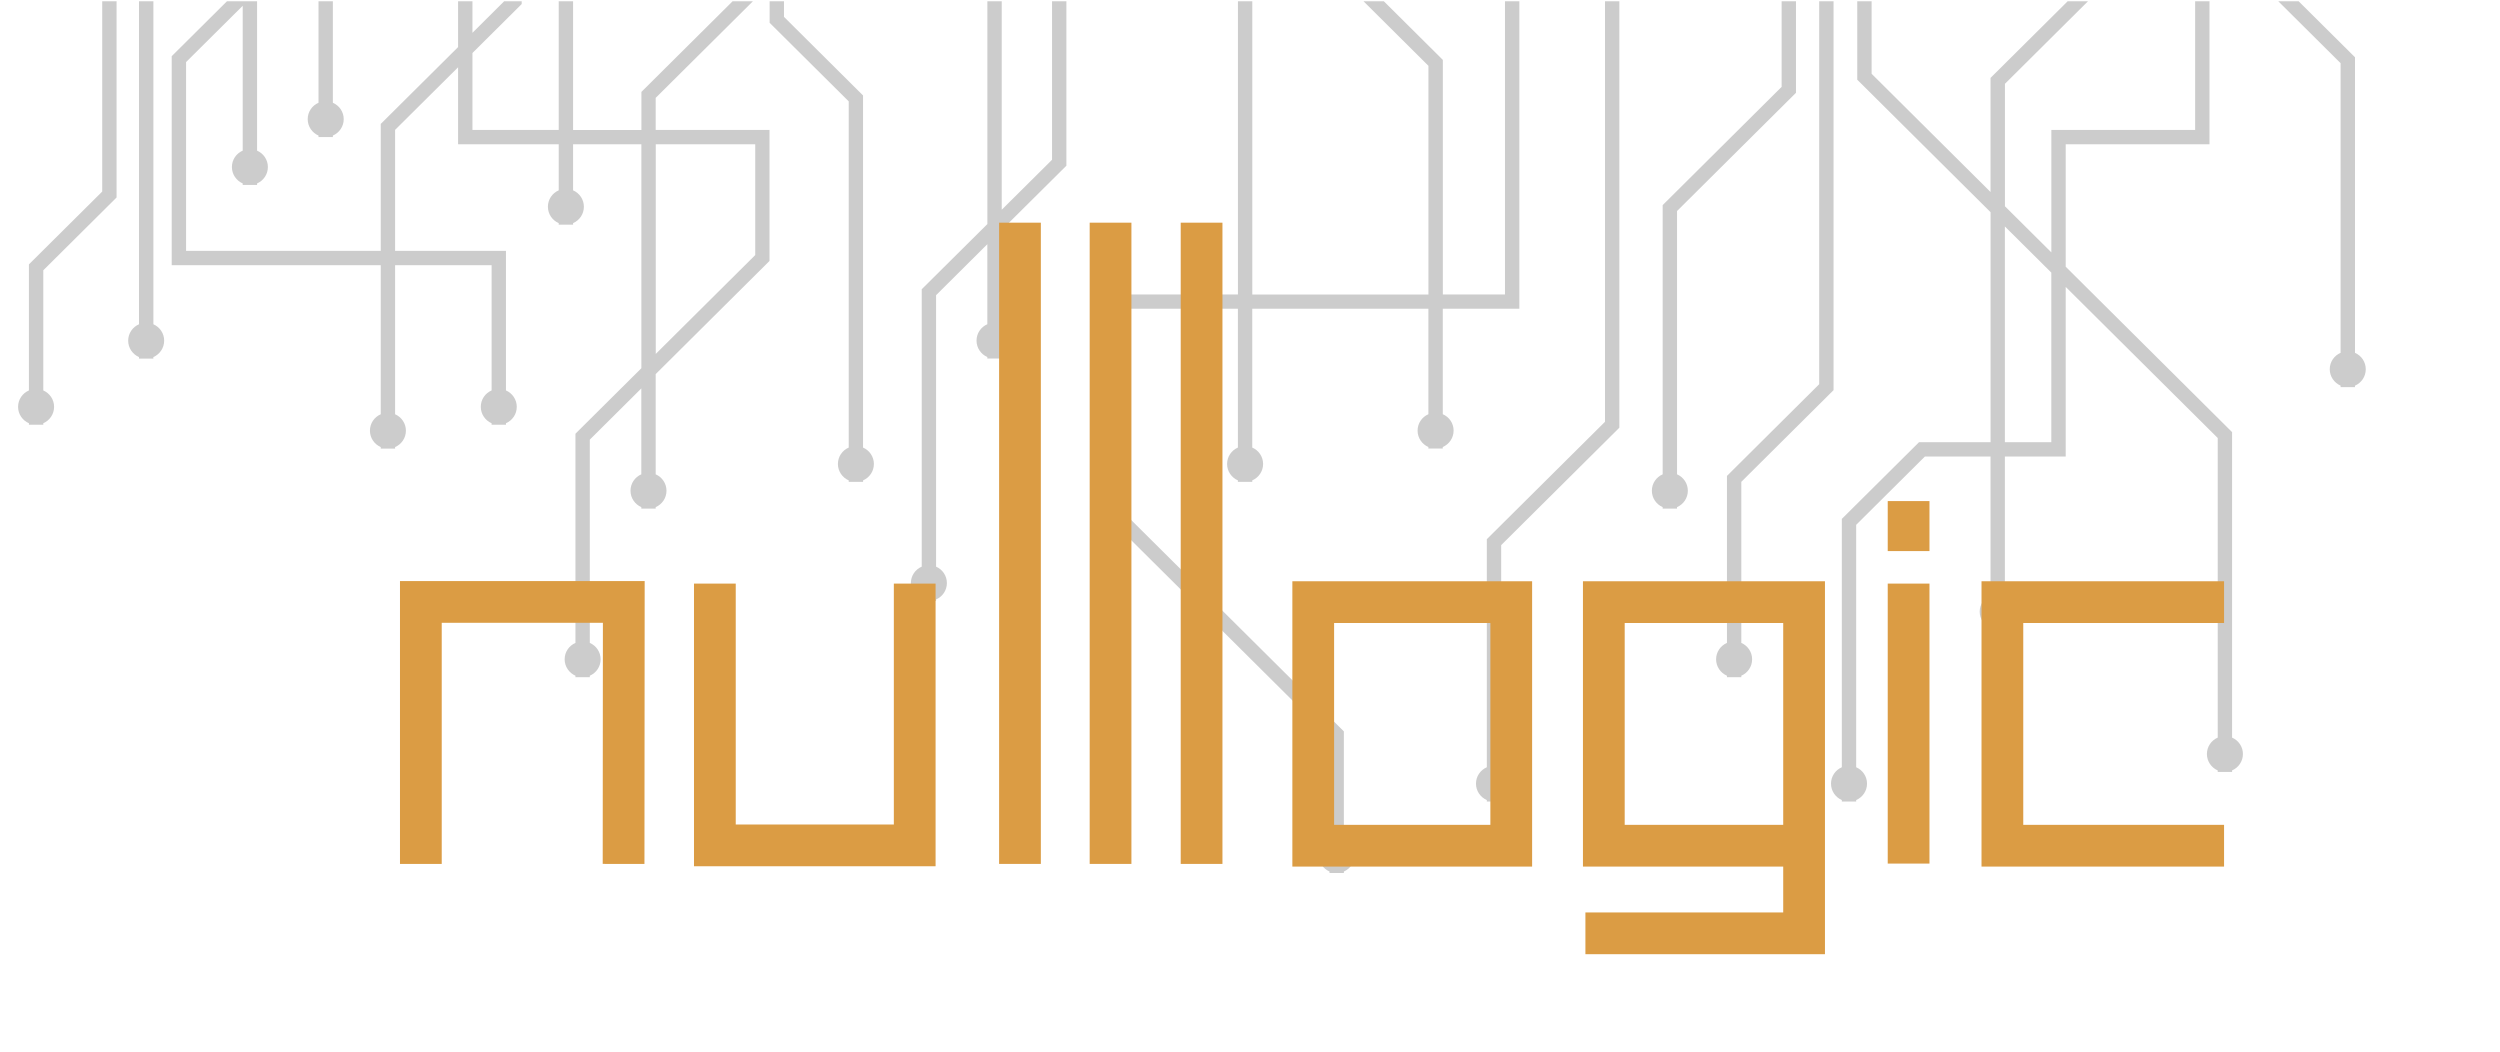
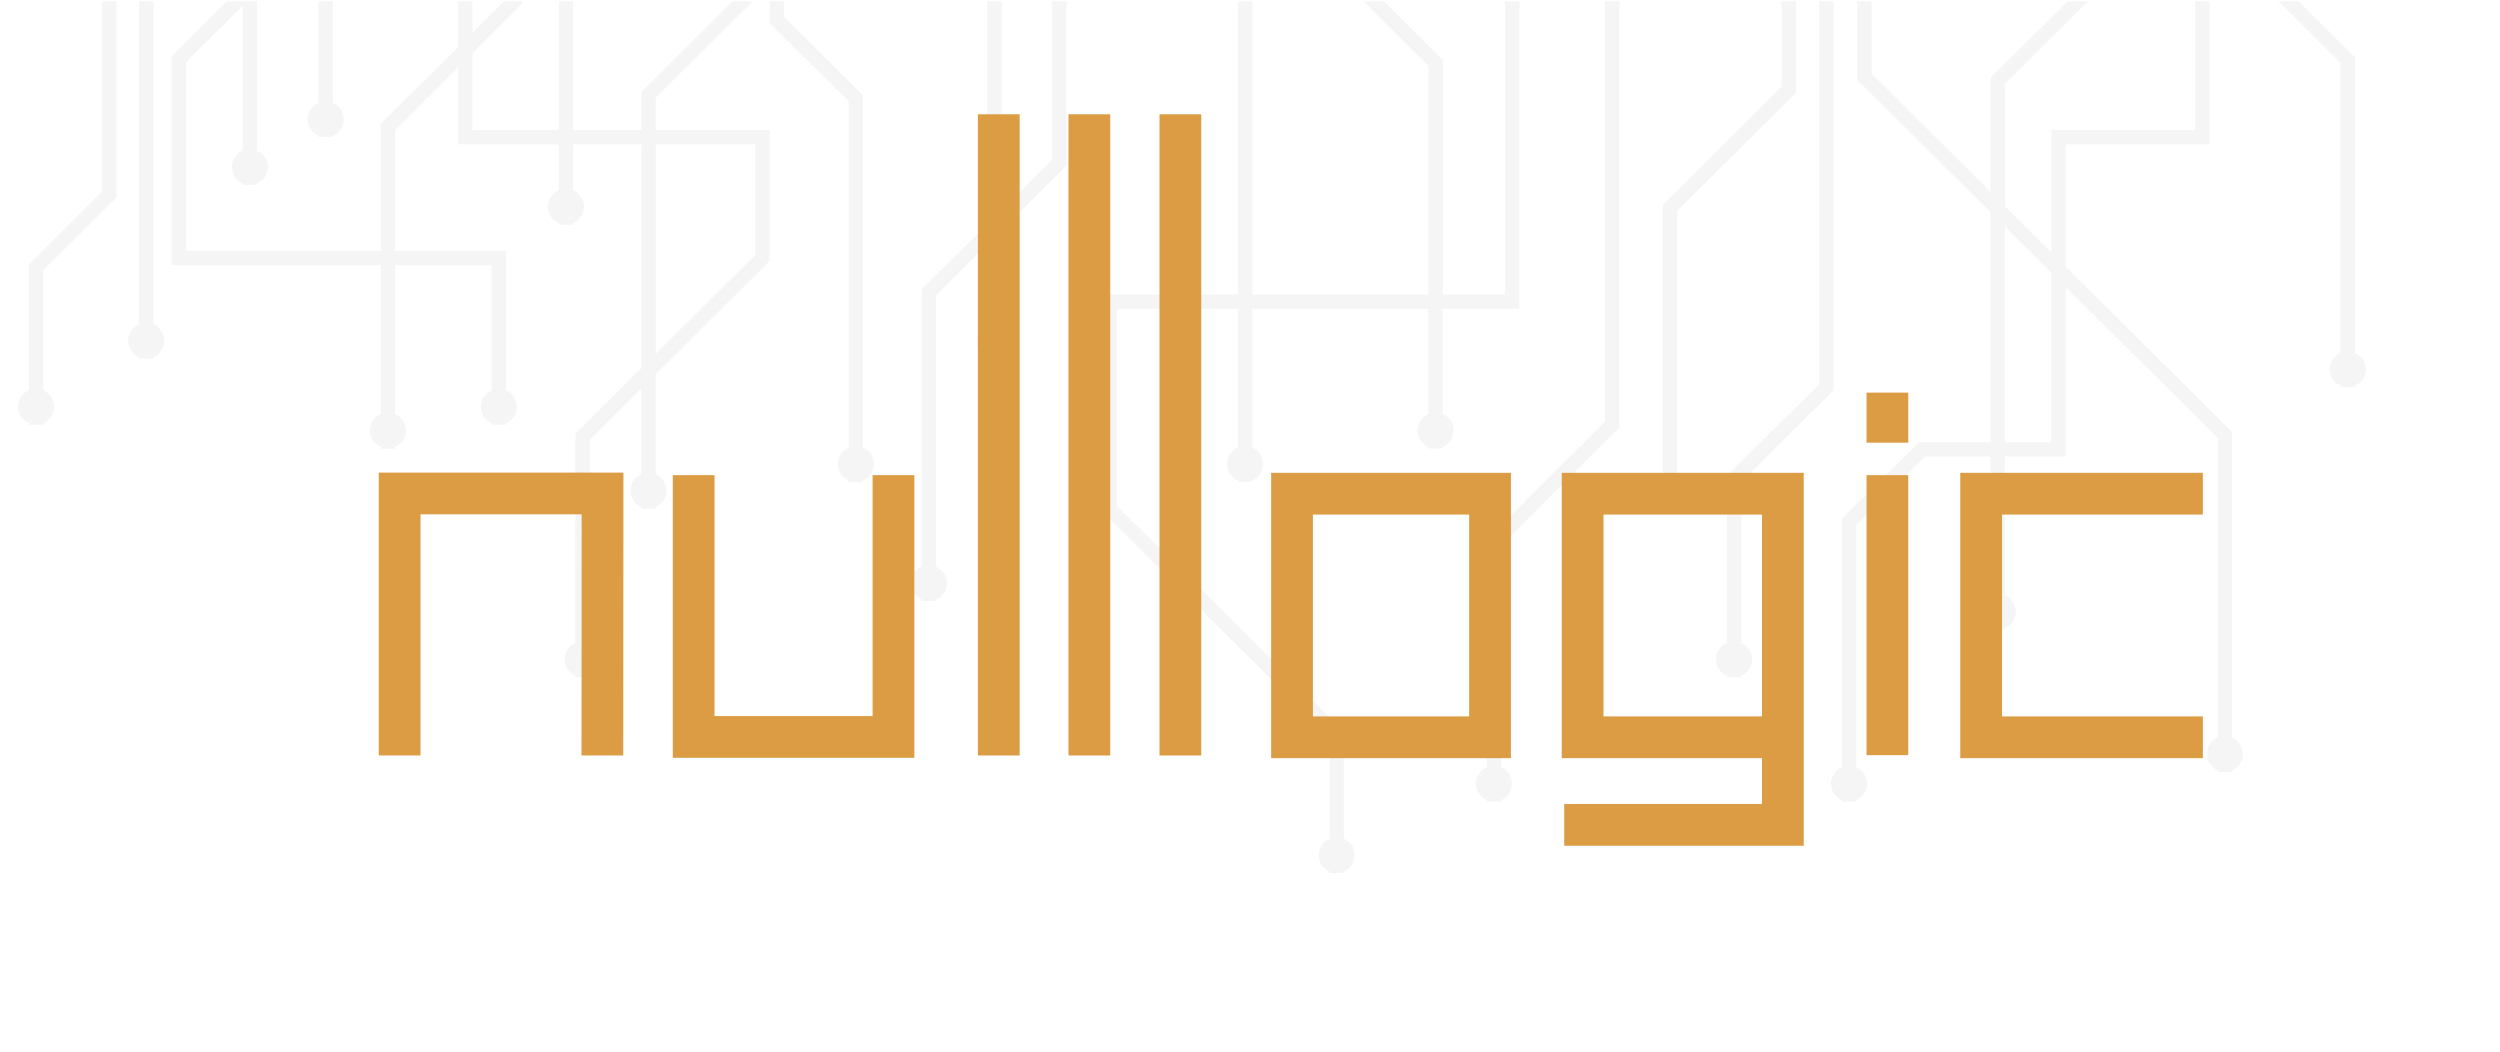
<svg xmlns="http://www.w3.org/2000/svg" version="1.1" id="Layer_1" x="0px" y="0px" viewBox="0 0 598.96 252.04" style="enable-background:new 0 0 598.96 252.04;" xml:space="preserve">
  <style type="text/css">
- 	.st0{fill:#CCCCCC;}
- 	.st1{fill:none;stroke:#DB9C44;stroke-width:10;stroke-miterlimit:10;}
+ 	.st0{opacity:0.2;}
+ 	.st1{fill:#CCCCCC;}
+ 	.st2{fill:none;stroke:#DB9C44;stroke-width:10;stroke-miterlimit:10;}
</style>
-   <g>
+   <g class="st0">
    <g>
-       <path class="st0" d="M417.19,154.03v-38.59l22.1-21.97V0.3h-3.44v91.75l-22.1,21.97v40.01c-1.53,0.66-2.6,2.17-2.6,3.93    s1.07,3.27,2.6,3.93v0.36h1.72l0,0l0,0h1.72v-0.36c1.53-0.66,2.59-2.17,2.59-3.93S418.72,154.69,417.19,154.03z" />
-       <path class="st0" d="M564.22,84.54V13.72L550.71,0.3h-4.87l14.93,14.84v69.39c-1.53,0.66-2.6,2.17-2.6,3.93s1.07,3.27,2.6,3.93    v0.36h3.44V92.4c1.53-0.66,2.59-2.17,2.59-3.93S565.75,85.2,564.22,84.54z" />
-       <path class="st0" d="M534.77,176.72v-73.19L494.91,63.9V34.56h34.45V0.3h-3.44v30.83h-34.45v29.34l-11.12-11.05V20.08l19.9-19.78    h-4.87L476.9,18.66V46l-28.49-28.32V0.3h-3.44v18.8l31.94,31.74v55.11h-17.15l-18.49,18.37v59.5c-1.53,0.66-2.59,2.17-2.59,3.93    s1.07,3.27,2.59,3.93v0.36h1.72l0,0l0,0h1.72v-0.36c1.53-0.66,2.6-2.17,2.6-3.93s-1.07-3.27-2.6-3.93v-58.08l16.47-16.37h15.72    v33.24c-1.53,0.66-2.6,2.17-2.6,3.93s1.07,3.27,2.6,3.93v0.36h1.72l0,0l0,0h1.72v-0.36c1.53-0.66,2.59-2.17,2.59-3.93    s-1.07-3.27-2.59-3.93v-33.24h14.57V68.74l36.42,36.2v71.78c-1.53,0.66-2.59,2.17-2.59,3.93s1.07,3.27,2.59,3.93v0.36h1.72l0,0    l0,0h1.72v-0.36c1.53-0.66,2.6-2.17,2.6-3.93C537.37,178.89,536.3,177.38,534.77,176.72z M491.46,105.95h-11.12V54.26l11.12,11.05    V105.95z" />
-       <path class="st0" d="M401.79,113.64V50.56l28.5-28.33V0.3h-3.44v20.51l-28.5,28.33v64.5c-1.53,0.66-2.59,2.17-2.59,3.93    s1.07,3.27,2.59,3.93v0.36h1.72l0,0l0,0h1.72v-0.36c1.53-0.66,2.59-2.17,2.59-3.93S403.32,114.3,401.79,113.64z" />
-       <path class="st0" d="M387.97,102.47V0.3h-3.44v100.75l-28.31,28.13v54.64c-1.53,0.66-2.6,2.17-2.6,3.93s1.07,3.27,2.6,3.93v0.36    h1.72l0,0l0,0h1.72v-0.36c1.53-0.66,2.59-2.17,2.59-3.93s-1.07-3.27-2.59-3.93V130.6L387.97,102.47z" />
-       <path class="st0" d="M345.67,99.24V73.97h18.34V0.3h-3.44v70.25h-14.89v-56.2L331.54,0.3h-4.87l15.56,15.47v54.79h-42.2V0.3h-3.44    v70.25h-32.47v52.02l54.41,54.08v24.29c-1.53,0.66-2.59,2.17-2.59,3.93s1.07,3.27,2.59,3.93v0.36h3.44v-0.36    c1.53-0.66,2.59-2.17,2.59-3.93s-1.07-3.27-2.59-3.93v-25.71l-54.41-54.08V73.97h29.02v33.26c-1.53,0.66-2.59,2.17-2.59,3.93    s1.07,3.27,2.59,3.93v0.36h1.72l0,0l0,0h1.72v-0.36c1.53-0.66,2.6-2.17,2.6-3.93s-1.07-3.27-2.6-3.93V73.97h42.2v25.27    c-1.53,0.66-2.59,2.17-2.59,3.93s1.07,3.27,2.59,3.93v0.36h1.72l0,0l0,0h1.72v-0.36c1.53-0.66,2.6-2.17,2.6-3.93    C348.27,101.41,347.2,99.9,345.67,99.24z" />
-       <path class="st0" d="M76.31,0.3v24.32c-1.53,0.66-2.59,2.17-2.59,3.93s1.07,3.27,2.59,3.93v0.36h1.72l0,0l0,0h1.72v-0.36    c1.53-0.66,2.6-2.17,2.6-3.93s-1.07-3.27-2.6-3.93V0.3H76.31z" />
-       <path class="st0" d="M206.77,107.23V22.87L187.83,4.04V0.3h-3.44v5.16l18.95,18.83v82.94c-1.53,0.66-2.59,2.17-2.59,3.93    s1.07,3.27,2.59,3.93v0.36h1.72l0,0l0,0h1.72v-0.36c1.53-0.66,2.59-2.17,2.59-3.93S208.3,107.89,206.77,107.23z" />
-       <path class="st0" d="M157.11,23.43L180.39,0.3h-4.87l-21.85,21.72v9.12H137.3V0.3h-3.44v30.83h-20.67V12.7l11.8-11.73V0.3h-4.2    l-7.6,7.56V0.3h-3.44v10.98L91.22,29.69V60.1H44.58V14.87L58.15,1.39v34.7c-1.53,0.66-2.59,2.17-2.59,3.93s1.07,3.27,2.59,3.93    v0.36h1.72l0,0l0,0h1.72v-0.36c1.53-0.66,2.59-2.17,2.59-3.93s-1.07-3.27-2.59-3.93V0.3h-7.21L41.14,13.46v50.07h50.08v35.72    c-1.53,0.66-2.59,2.17-2.59,3.93s1.07,3.27,2.59,3.93v0.36h1.72l0,0l0,0h1.72v-0.36c1.53-0.66,2.59-2.17,2.59-3.93    s-1.07-3.27-2.59-3.93V63.53h23.12v30.01c-1.53,0.66-2.59,2.17-2.59,3.93s1.07,3.27,2.59,3.93v0.36h1.72l0,0l0,0h1.72v-0.36    c1.53-0.66,2.59-2.17,2.59-3.93s-1.07-3.27-2.59-3.93V60.1H94.66V31.11l15.09-14.99v18.44h24.11V45.6    c-1.53,0.66-2.59,2.17-2.59,3.93c0,1.76,1.07,3.27,2.59,3.93v0.36h1.72l0,0l0,0h1.72v-0.36c1.53-0.66,2.59-2.17,2.59-3.93    c0-1.76-1.07-3.27-2.59-3.93V34.56h16.36v53.66l-15.79,15.69v50.12c-1.53,0.66-2.59,2.17-2.59,3.93s1.07,3.27,2.59,3.93v0.36h1.72    l0,0l0,0h1.72v-0.36c1.53-0.66,2.59-2.17,2.59-3.93s-1.07-3.27-2.59-3.93v-48.7l12.34-12.27v20.58c-1.53,0.66-2.59,2.17-2.59,3.93    s1.07,3.27,2.59,3.93v0.36h1.72l0,0l0,0h1.72v-0.36c1.53-0.66,2.59-2.17,2.59-3.93s-1.07-3.27-2.59-3.93V89.63l27.27-27.11V31.13    h-27.27v-7.7H157.11z M180.94,34.56v26.55l-23.83,23.68V34.56H180.94z" />
-       <path class="st0" d="M27.93,47.31V0.3h-3.44v45.59L6.93,63.34v30.2c-1.53,0.66-2.6,2.17-2.6,3.93s1.07,3.27,2.6,3.93v0.36h1.72    l0,0l0,0h1.72v-0.36c1.53-0.66,2.59-2.17,2.59-3.93s-1.07-3.27-2.59-3.93V64.76L27.93,47.31z" />
-       <path class="st0" d="M36.75,77.69V0.3H33.3v77.39c-1.53,0.66-2.59,2.17-2.59,3.93s1.07,3.27,2.59,3.93v0.36h3.44v-0.36    c1.53-0.66,2.59-2.17,2.59-3.93C39.34,79.86,38.27,78.35,36.75,77.69z" />
-       <path class="st0" d="M255.49,39.7V0.3h-3.44v37.98L240,50.25V0.3h-3.44v53.38L220.83,69.3v66.46c-1.53,0.66-2.6,2.17-2.6,3.93    s1.07,3.27,2.6,3.93v0.36h1.72l0,0l0,0h1.72v-0.36c1.53-0.66,2.59-2.17,2.59-3.93s-1.07-3.27-2.59-3.93V70.72l12.28-12.21v19.17    c-1.53,0.66-2.59,2.17-2.59,3.93s1.07,3.27,2.59,3.93v0.36H240v-0.36c1.53-0.66,2.6-2.17,2.6-3.93s-1.07-3.27-2.6-3.93v-22.6    L255.49,39.7z" />
+       <path class="st1" d="M417.19,154.03v-38.59l22.1-21.97V0.3h-3.44v91.75l-22.1,21.97v40.01c-1.53,0.66-2.6,2.17-2.6,3.93    s1.07,3.27,2.6,3.93v0.36h1.72l0,0l0,0h1.72v-0.36c1.53-0.66,2.59-2.17,2.59-3.93S418.72,154.69,417.19,154.03z" />
+       <path class="st1" d="M564.22,84.54V13.72L550.71,0.3h-4.87l14.93,14.84v69.39c-1.53,0.66-2.6,2.17-2.6,3.93s1.07,3.27,2.6,3.93    v0.36h3.44V92.4c1.53-0.66,2.59-2.17,2.59-3.93S565.75,85.2,564.22,84.54z" />
+       <path class="st1" d="M534.77,176.72v-73.19L494.91,63.9V34.56h34.45V0.3h-3.44v30.83h-34.45v29.34l-11.12-11.05V20.08l19.9-19.78    h-4.87L476.9,18.66V46l-28.49-28.32V0.3h-3.44v18.8l31.94,31.74v55.11h-17.15l-18.49,18.37v59.5c-1.53,0.66-2.59,2.17-2.59,3.93    s1.07,3.27,2.59,3.93v0.36h1.72l0,0l0,0h1.72v-0.36c1.53-0.66,2.6-2.17,2.6-3.93s-1.07-3.27-2.6-3.93v-58.08l16.47-16.37h15.72    v33.24c-1.53,0.66-2.6,2.17-2.6,3.93s1.07,3.27,2.6,3.93v0.36h1.72l0,0l0,0h1.72v-0.36c1.53-0.66,2.59-2.17,2.59-3.93    s-1.07-3.27-2.59-3.93v-33.24h14.57V68.74l36.42,36.2v71.78c-1.53,0.66-2.59,2.17-2.59,3.93s1.07,3.27,2.59,3.93v0.36h1.72l0,0    l0,0h1.72v-0.36c1.53-0.66,2.6-2.17,2.6-3.93C537.37,178.89,536.3,177.38,534.77,176.72z M491.46,105.95h-11.12V54.26l11.12,11.05    V105.95z" />
+       <path class="st1" d="M401.79,113.64V50.56l28.5-28.33V0.3h-3.44v20.51l-28.5,28.33v64.5c-1.53,0.66-2.59,2.17-2.59,3.93    s1.07,3.27,2.59,3.93v0.36h1.72l0,0l0,0h1.72v-0.36c1.53-0.66,2.59-2.17,2.59-3.93S403.32,114.3,401.79,113.64z" />
+       <path class="st1" d="M387.97,102.47V0.3h-3.44v100.75l-28.31,28.13v54.64c-1.53,0.66-2.6,2.17-2.6,3.93s1.07,3.27,2.6,3.93v0.36    h1.72l0,0l0,0h1.72v-0.36c1.53-0.66,2.59-2.17,2.59-3.93s-1.07-3.27-2.59-3.93V130.6L387.97,102.47z" />
+       <path class="st1" d="M345.67,99.24V73.97h18.34V0.3h-3.44v70.25h-14.89v-56.2L331.54,0.3h-4.87l15.56,15.47v54.79h-42.2V0.3h-3.44    v70.25h-32.47v52.02l54.41,54.08v24.29c-1.53,0.66-2.59,2.17-2.59,3.93s1.07,3.27,2.59,3.93v0.36h3.44v-0.36    c1.53-0.66,2.59-2.17,2.59-3.93s-1.07-3.27-2.59-3.93v-25.71l-54.41-54.08V73.97h29.02v33.26c-1.53,0.66-2.59,2.17-2.59,3.93    s1.07,3.27,2.59,3.93v0.36h1.72l0,0l0,0h1.72v-0.36c1.53-0.66,2.6-2.17,2.6-3.93s-1.07-3.27-2.6-3.93V73.97h42.2v25.27    c-1.53,0.66-2.59,2.17-2.59,3.93s1.07,3.27,2.59,3.93v0.36h1.72l0,0l0,0h1.72v-0.36c1.53-0.66,2.6-2.17,2.6-3.93    C348.27,101.41,347.2,99.9,345.67,99.24z" />
+       <path class="st1" d="M76.31,0.3v24.32c-1.53,0.66-2.59,2.17-2.59,3.93s1.07,3.27,2.59,3.93v0.36h1.72l0,0l0,0h1.72v-0.36    c1.53-0.66,2.6-2.17,2.6-3.93s-1.07-3.27-2.6-3.93V0.3H76.31z" />
+       <path class="st1" d="M206.77,107.23V22.87L187.83,4.04V0.3h-3.44v5.16l18.95,18.83v82.94c-1.53,0.66-2.59,2.17-2.59,3.93    s1.07,3.27,2.59,3.93v0.36h1.72l0,0l0,0h1.72v-0.36c1.53-0.66,2.59-2.17,2.59-3.93S208.3,107.89,206.77,107.23z" />
+       <path class="st1" d="M157.11,23.43L180.39,0.3h-4.87l-21.85,21.72v9.12H137.3V0.3h-3.44v30.83h-20.67V12.7l11.8-11.73V0.3h-4.2    l-7.6,7.56V0.3h-3.44v10.98L91.22,29.69V60.1H44.58V14.87L58.15,1.39v34.7c-1.53,0.66-2.59,2.17-2.59,3.93s1.07,3.27,2.59,3.93    v0.36h1.72l0,0l0,0h1.72v-0.36c1.53-0.66,2.59-2.17,2.59-3.93s-1.07-3.27-2.59-3.93V0.3h-7.21L41.14,13.46v50.07h50.08v35.72    c-1.53,0.66-2.59,2.17-2.59,3.93s1.07,3.27,2.59,3.93v0.36h1.72l0,0l0,0h1.72v-0.36c1.53-0.66,2.59-2.17,2.59-3.93    s-1.07-3.27-2.59-3.93V63.53h23.12v30.01c-1.53,0.66-2.59,2.17-2.59,3.93s1.07,3.27,2.59,3.93v0.36h1.72l0,0l0,0h1.72v-0.36    c1.53-0.66,2.59-2.17,2.59-3.93s-1.07-3.27-2.59-3.93V60.1H94.66V31.11l15.09-14.99v18.44h24.11V45.6    c-1.53,0.66-2.59,2.17-2.59,3.93c0,1.76,1.07,3.27,2.59,3.93v0.36h1.72l0,0l0,0h1.72v-0.36c1.53-0.66,2.59-2.17,2.59-3.93    c0-1.76-1.07-3.27-2.59-3.93V34.56h16.36v53.66l-15.79,15.69v50.12c-1.53,0.66-2.59,2.17-2.59,3.93s1.07,3.27,2.59,3.93v0.36h1.72    l0,0l0,0h1.72v-0.36c1.53-0.66,2.59-2.17,2.59-3.93s-1.07-3.27-2.59-3.93v-48.7l12.34-12.27v20.58c-1.53,0.66-2.59,2.17-2.59,3.93    s1.07,3.27,2.59,3.93v0.36h1.72l0,0l0,0h1.72v-0.36c1.53-0.66,2.59-2.17,2.59-3.93s-1.07-3.27-2.59-3.93V89.63l27.27-27.11V31.13    h-27.27v-7.7H157.11z M180.94,34.56v26.55l-23.83,23.68V34.56H180.94z" />
+       <path class="st1" d="M27.93,47.31V0.3h-3.44v45.59L6.93,63.34v30.2c-1.53,0.66-2.6,2.17-2.6,3.93s1.07,3.27,2.6,3.93v0.36h1.72    l0,0l0,0h1.72v-0.36c1.53-0.66,2.59-2.17,2.59-3.93s-1.07-3.27-2.59-3.93V64.76L27.93,47.31z" />
+       <path class="st1" d="M36.75,77.69V0.3H33.3v77.39c-1.53,0.66-2.59,2.17-2.59,3.93s1.07,3.27,2.59,3.93v0.36h3.44v-0.36    c1.53-0.66,2.59-2.17,2.59-3.93C39.34,79.86,38.27,78.35,36.75,77.69z" />
+       <path class="st1" d="M255.49,39.7V0.3h-3.44v37.98L240,50.25V0.3h-3.44v53.38L220.83,69.3v66.46c-1.53,0.66-2.6,2.17-2.6,3.93    s1.07,3.27,2.6,3.93v0.36h1.72l0,0l0,0h1.72v-0.36c1.53-0.66,2.59-2.17,2.59-3.93s-1.07-3.27-2.59-3.93V70.72l12.28-12.21v19.17    c-1.53,0.66-2.59,2.17-2.59,3.93s1.07,3.27,2.59,3.93v0.36H240v-0.36c1.53-0.66,2.6-2.17,2.6-3.93s-1.07-3.27-2.6-3.93v-22.6    L255.49,39.7z" />
    </g>
  </g>
  <g>
-     <polyline class="st1" points="379.84,223.61 432.23,223.61 432.23,144.26 384.25,144.26 384.25,202.62 432.23,202.62  " />
-     <polyline class="st1" points="149.4,206.98 149.45,144.21 100.83,144.21 100.83,206.98  " />
-     <polyline class="st1" points="219.15,139.82 219.15,202.54 171.27,202.54 171.27,139.82  " />
-     <line class="st1" x1="244.37" y1="206.98" x2="244.37" y2="53.35" />
-     <line class="st1" x1="266.07" y1="53.35" x2="266.07" y2="206.98" />
-     <line class="st1" x1="287.88" y1="206.98" x2="287.88" y2="53.35" />
-     <rect x="314.63" y="144.26" class="st1" width="47.44" height="58.36" />
-     <line class="st1" x1="457.27" y1="139.82" x2="457.27" y2="206.9" />
-     <line class="st1" x1="457.27" y1="120.05" x2="457.27" y2="132.03" />
-     <polyline class="st1" points="532.85,202.62 479.74,202.62 479.74,144.26 532.85,144.26  " />
+     <polyline class="st2" points="374.76,197.63 427.14,197.63 427.14,118.28 379.17,118.28 379.17,176.64 427.14,176.64  " />
+     <polyline class="st2" points="144.32,181 144.36,118.23 95.75,118.23 95.75,181  " />
+     <polyline class="st2" points="214.06,113.84 214.06,176.56 166.19,176.56 166.19,113.84  " />
+     <line class="st2" x1="239.29" y1="181" x2="239.29" y2="27.38" />
+     <line class="st2" x1="260.99" y1="27.38" x2="260.99" y2="181" />
+     <line class="st2" x1="282.8" y1="181" x2="282.8" y2="27.38" />
+     <rect x="309.55" y="118.28" class="st2" width="47.44" height="58.36" />
+     <line class="st2" x1="452.19" y1="113.84" x2="452.19" y2="180.92" />
+     <line class="st2" x1="452.19" y1="94.07" x2="452.19" y2="106.06" />
+     <polyline class="st2" points="527.77,176.64 474.65,176.64 474.65,118.28 527.77,118.28  " />
  </g>
</svg>
